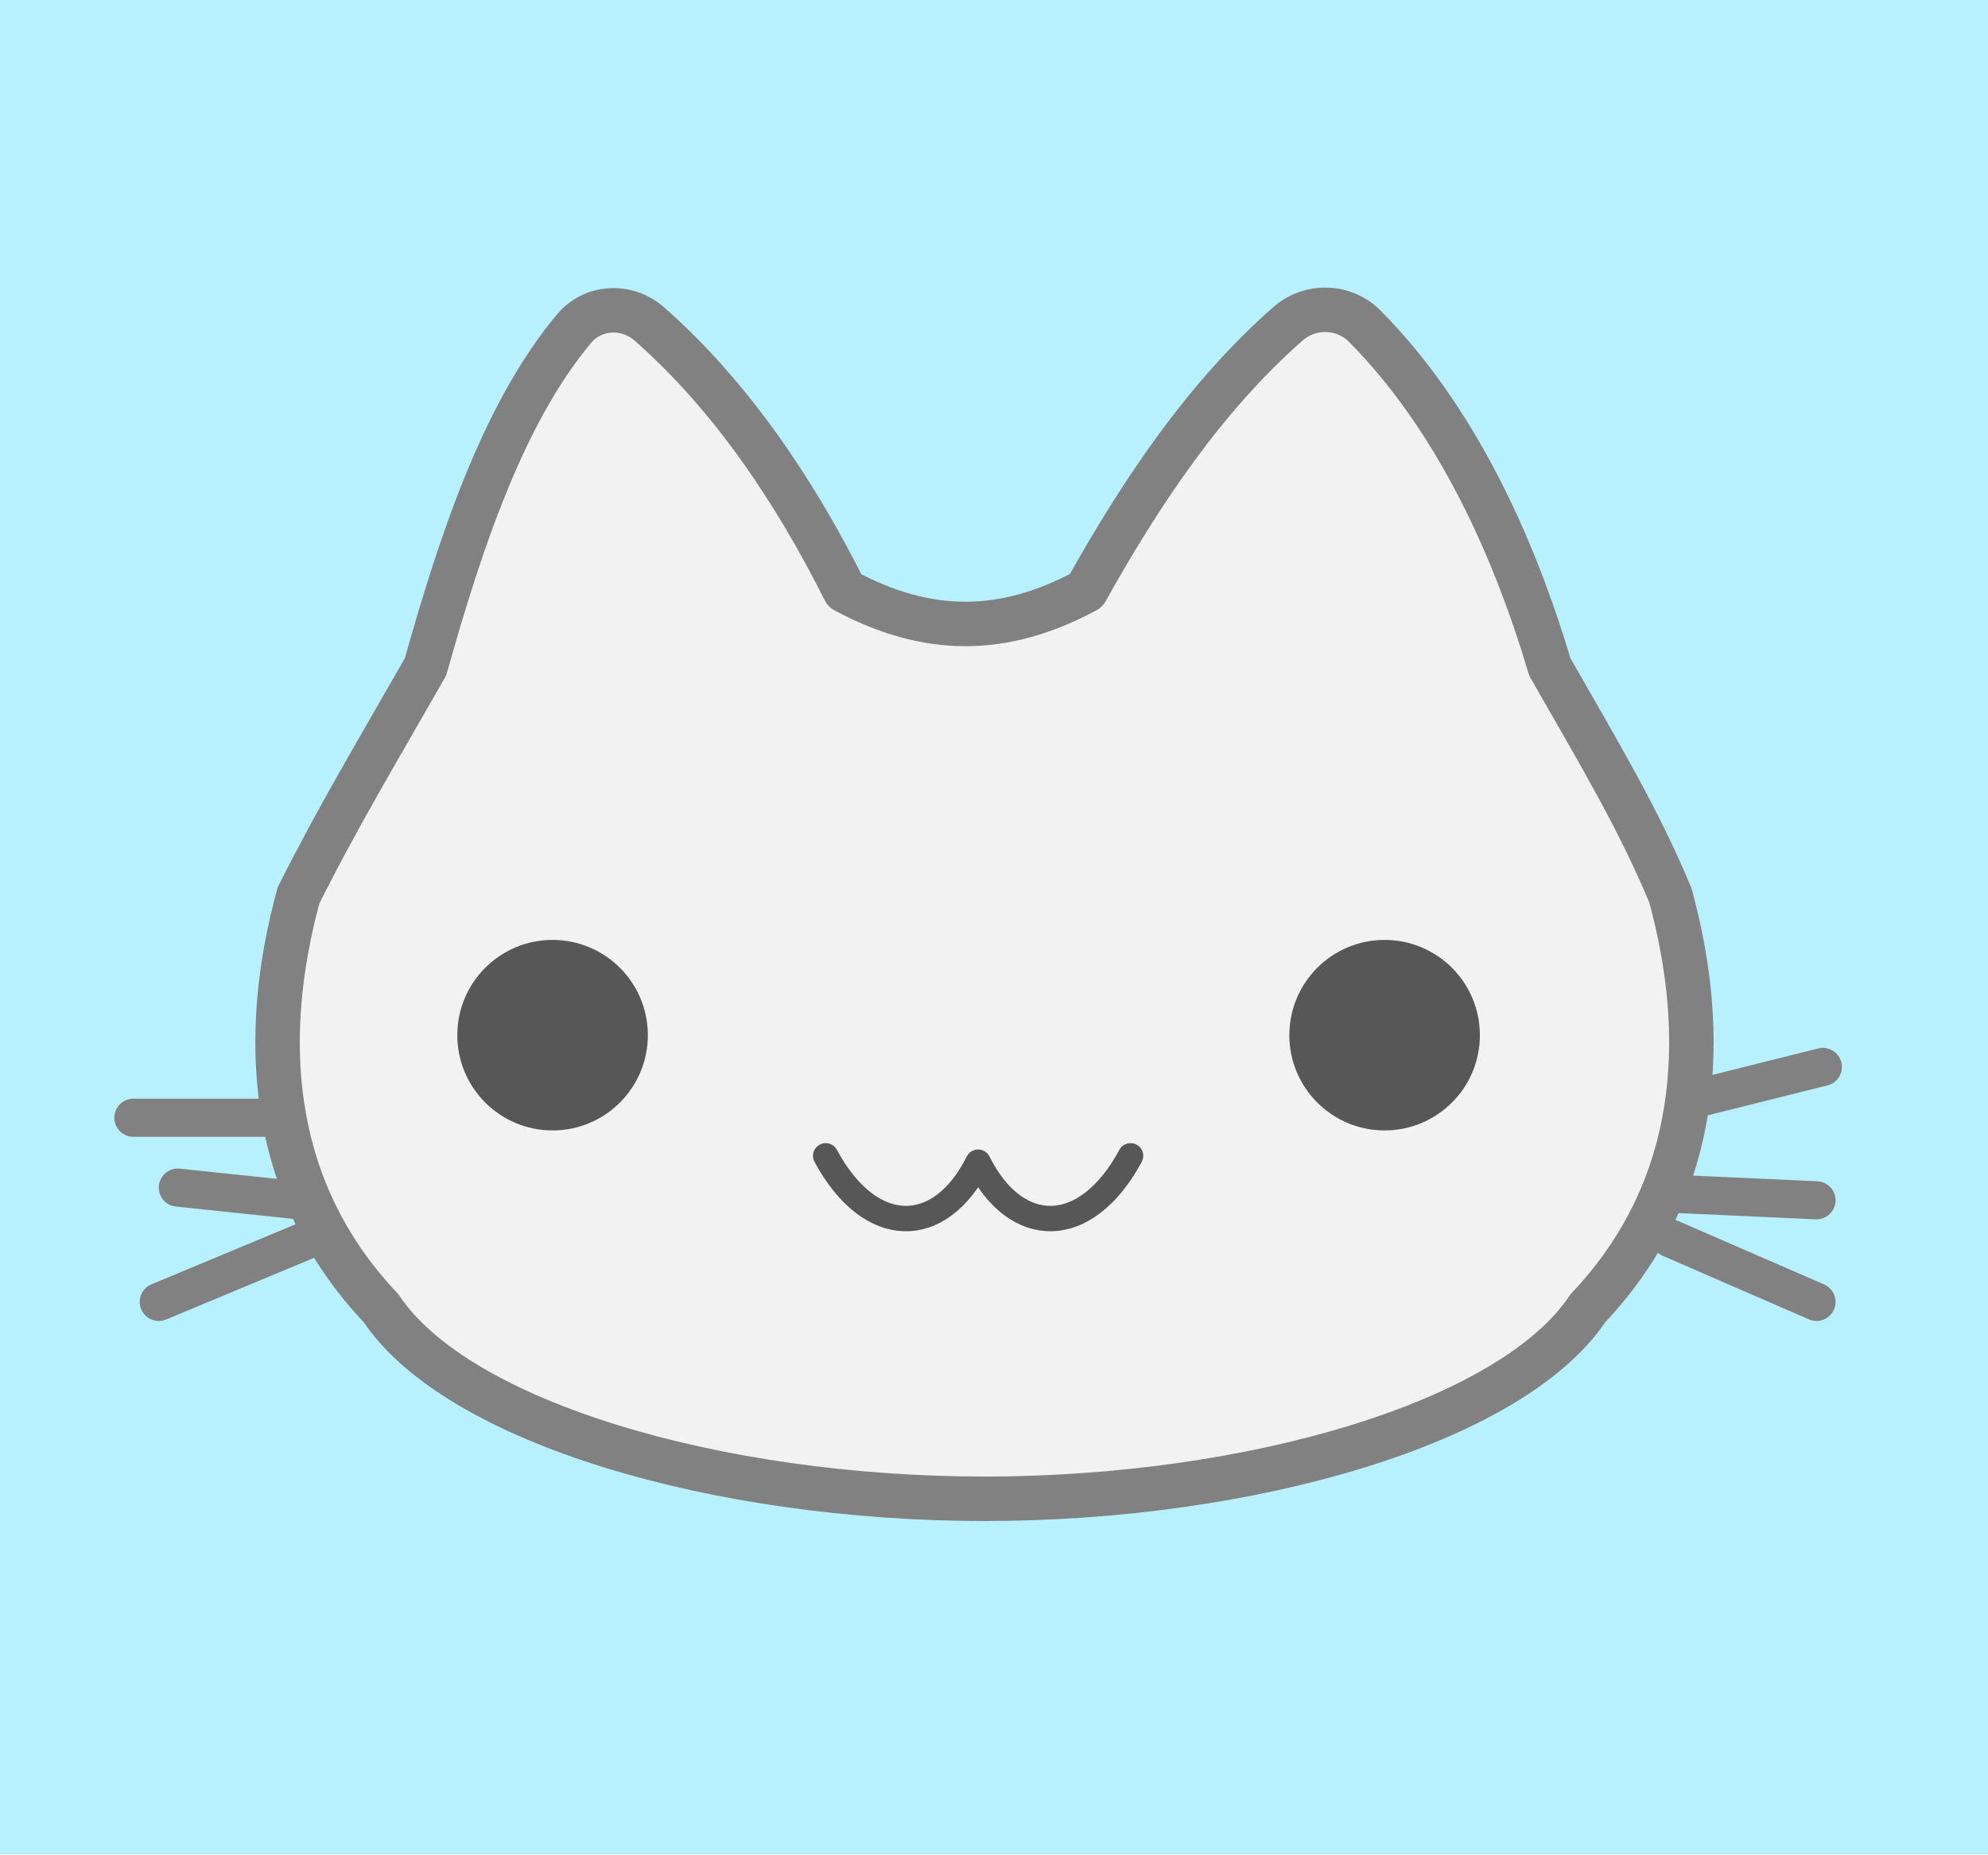
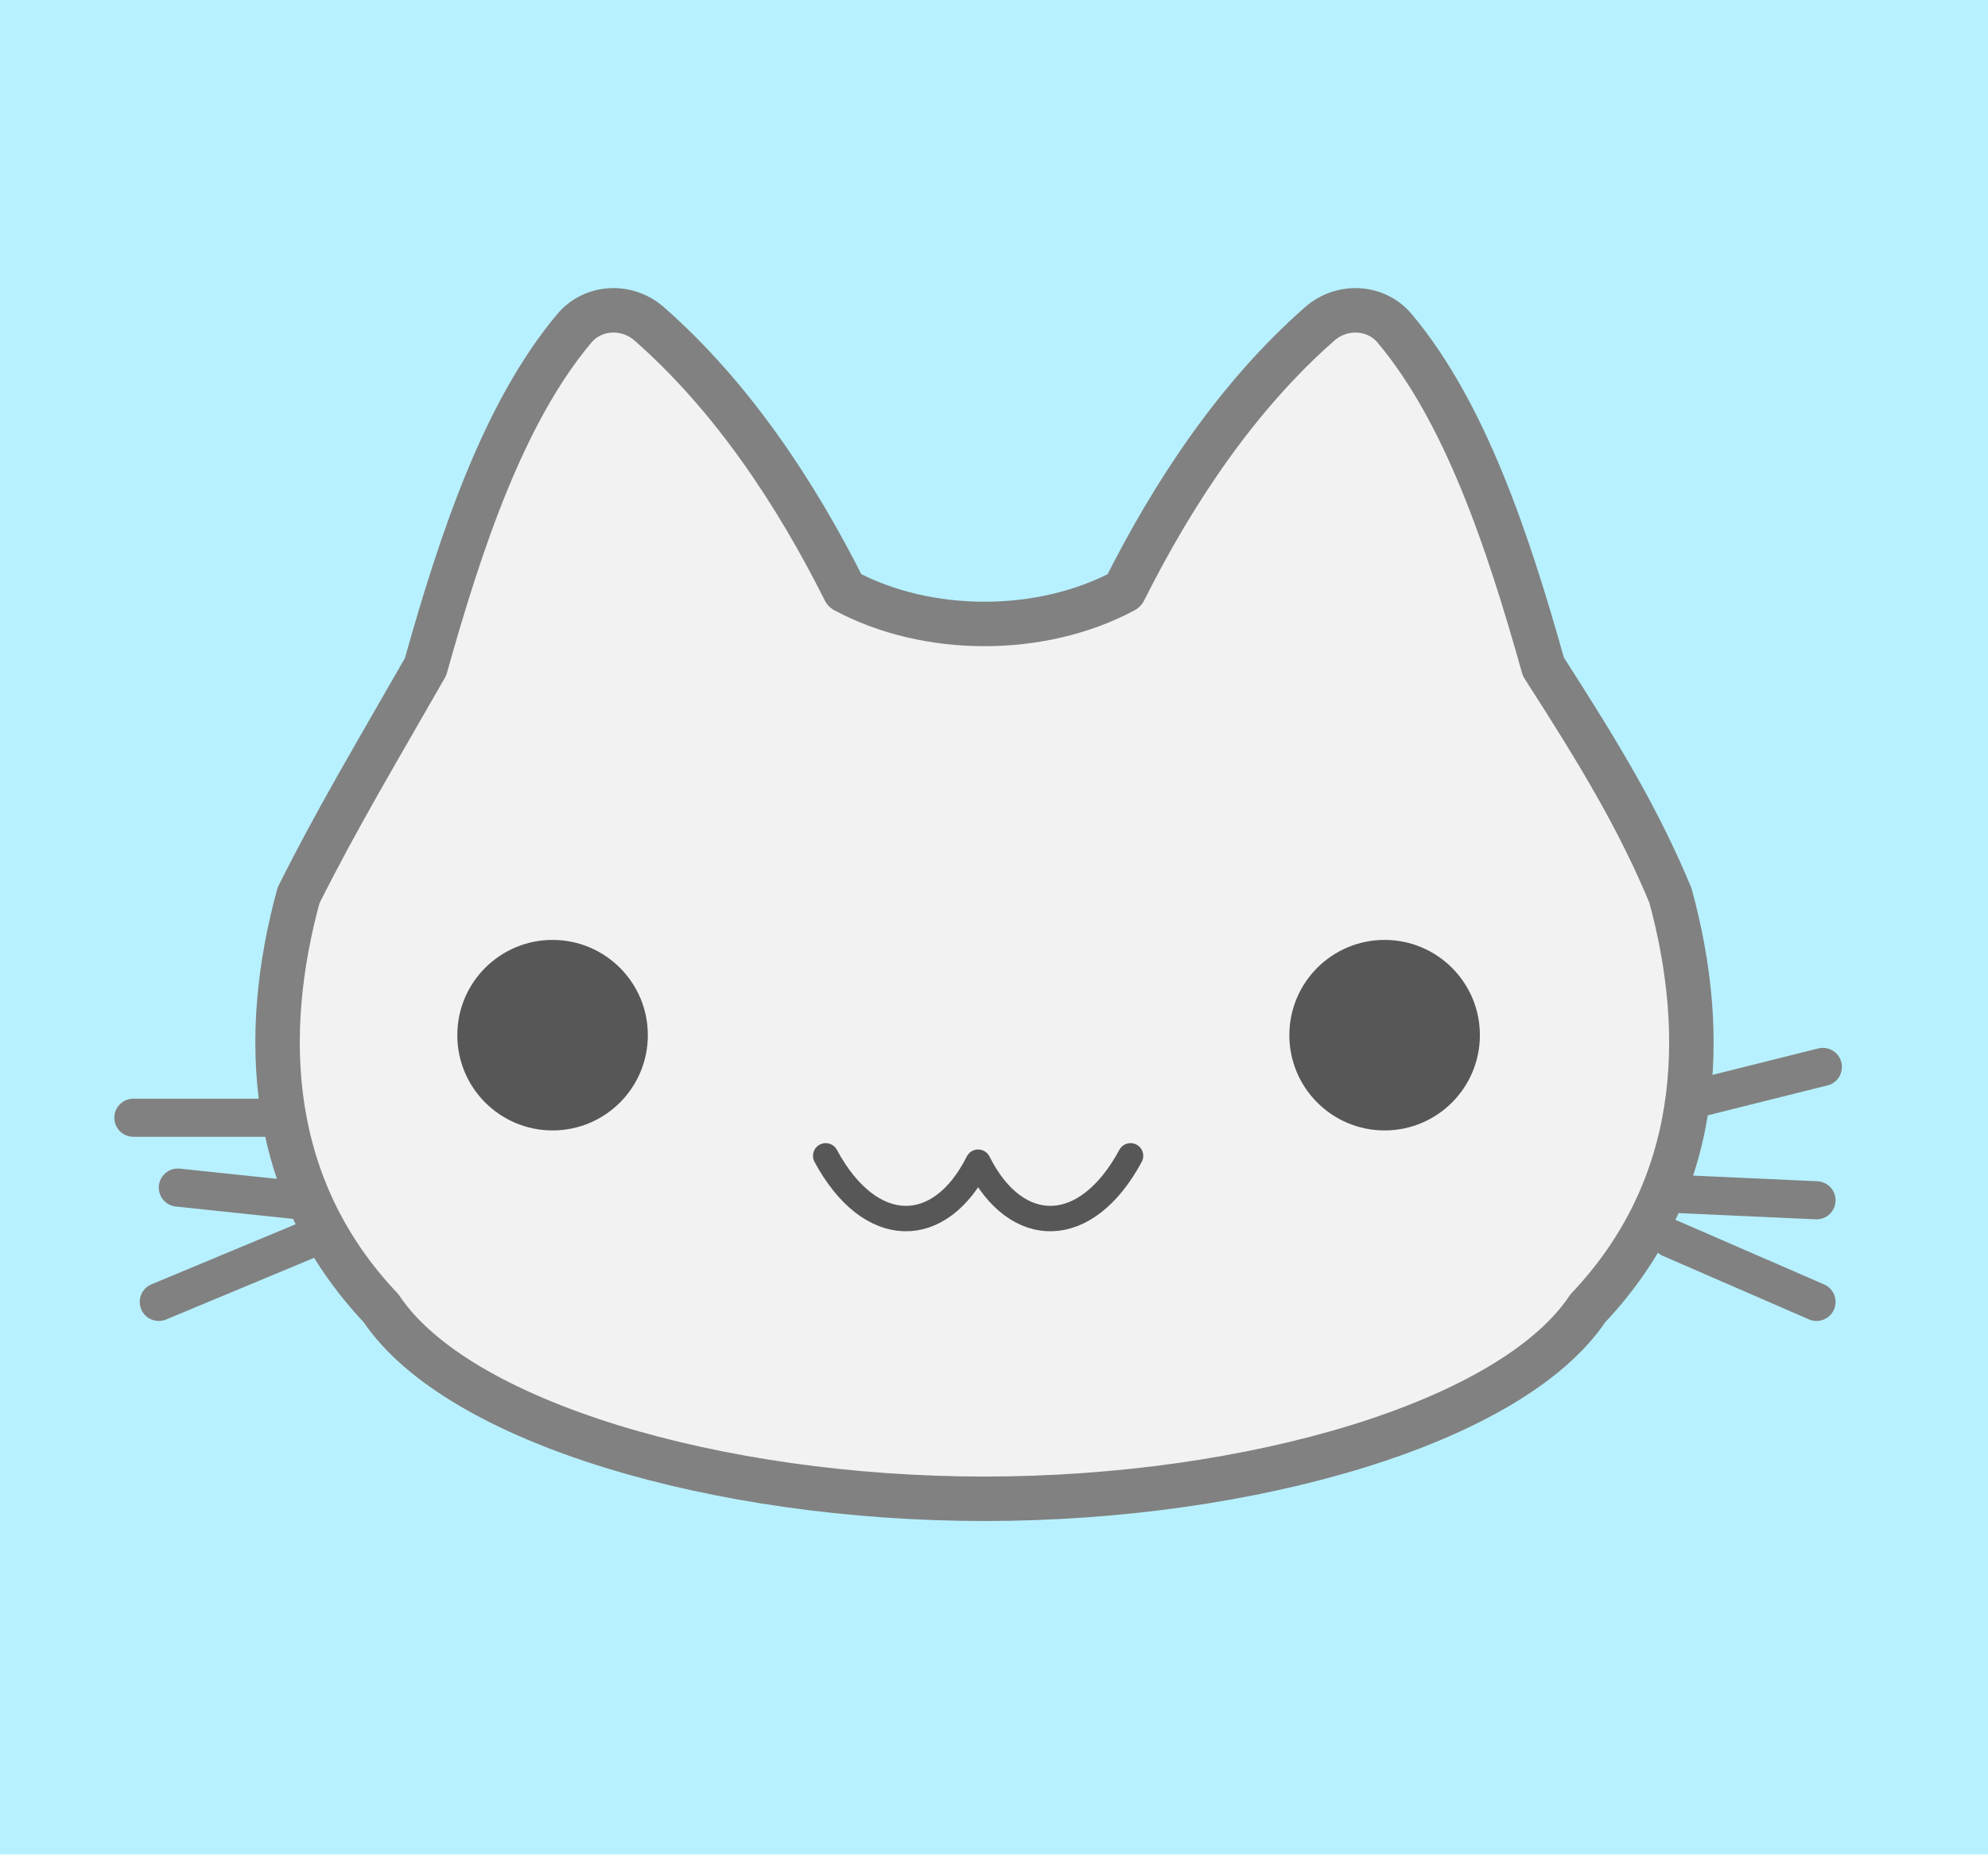
<svg xmlns="http://www.w3.org/2000/svg" width="313" height="292" viewBox="0 0 313 292">
  <rect width="313" height="292" fill="#B7F1FF" />
  <g stroke="#818181" stroke-width="6" stroke-linecap="round" fill="none">
    <line x1="47" y1="176" x2="21" y2="176" />
    <line x1="47" y1="189" x2="28" y2="187" />
    <line x1="49" y1="195" x2="25" y2="205" />
    <line x1="263" y1="174" x2="287" y2="168" />
    <line x1="264" y1="188" x2="286" y2="189" />
    <line x1="263" y1="195" x2="286" y2="205" />
  </g>
-   <path d="M 133 93 C 146 100, 158 100, 171 93 C 179.745 77.31, 189.901 62.288, 202.763 51.006 C 206.3 47.903, 211.622 48.072, 214.905 51.392 C 228.855 65.493, 238.097 85.129, 244 105 C 252 119, 258 129, 263 141 C 269 163, 268 187, 250 206 C 238 224, 197 236, 155 236 C 113 236, 72 224, 60 206 C 42 187, 41 163, 47 141 C 53 129, 59 119, 67 105 C 72.623 84.965, 79.355 64.897, 90.413 51.714 C 93.35 48.212, 98.686 47.894, 102.233 51.01 C 115.112 62.326, 125.152 77.347, 133 93 Z" fill="#F2F2F2" stroke="#818181" stroke-width="7" stroke-linecap="round" stroke-linejoin="round" />
+   <path d="M 133 93 C 146 100, 164 100, 177 93 C 184.848 77.347, 194.888 62.326, 207.767 51.01 C 211.313 47.894, 216.65 48.212, 219.587 51.714 C 230.645 64.897, 237.377 84.965, 243 105 C 252 119, 258 129, 263 141 C 269 163, 268 187, 250 206 C 238 224, 197 236, 155 236 C 113 236, 72 224, 60 206 C 42 187, 41 163, 47 141 C 53 129, 59 119, 67 105 C 72.623 84.965, 79.355 64.897, 90.413 51.714 C 93.35 48.212, 98.686 47.894, 102.233 51.01 C 115.112 62.326, 125.152 77.347, 133 93 Z" fill="#F2F2F2" stroke="#818181" stroke-width="7" stroke-linecap="round" stroke-linejoin="round" />
  <circle cx="87" cy="163" r="15" fill="#575757" />
  <circle cx="218" cy="163" r="15" fill="#575757" />
  <path d="M 130 182 C 137 195, 148 195, 154 183 C 160 195, 171 195, 178 182" fill="none" stroke="#575757" stroke-width="4" stroke-linecap="round" stroke-linejoin="round" />
</svg>
